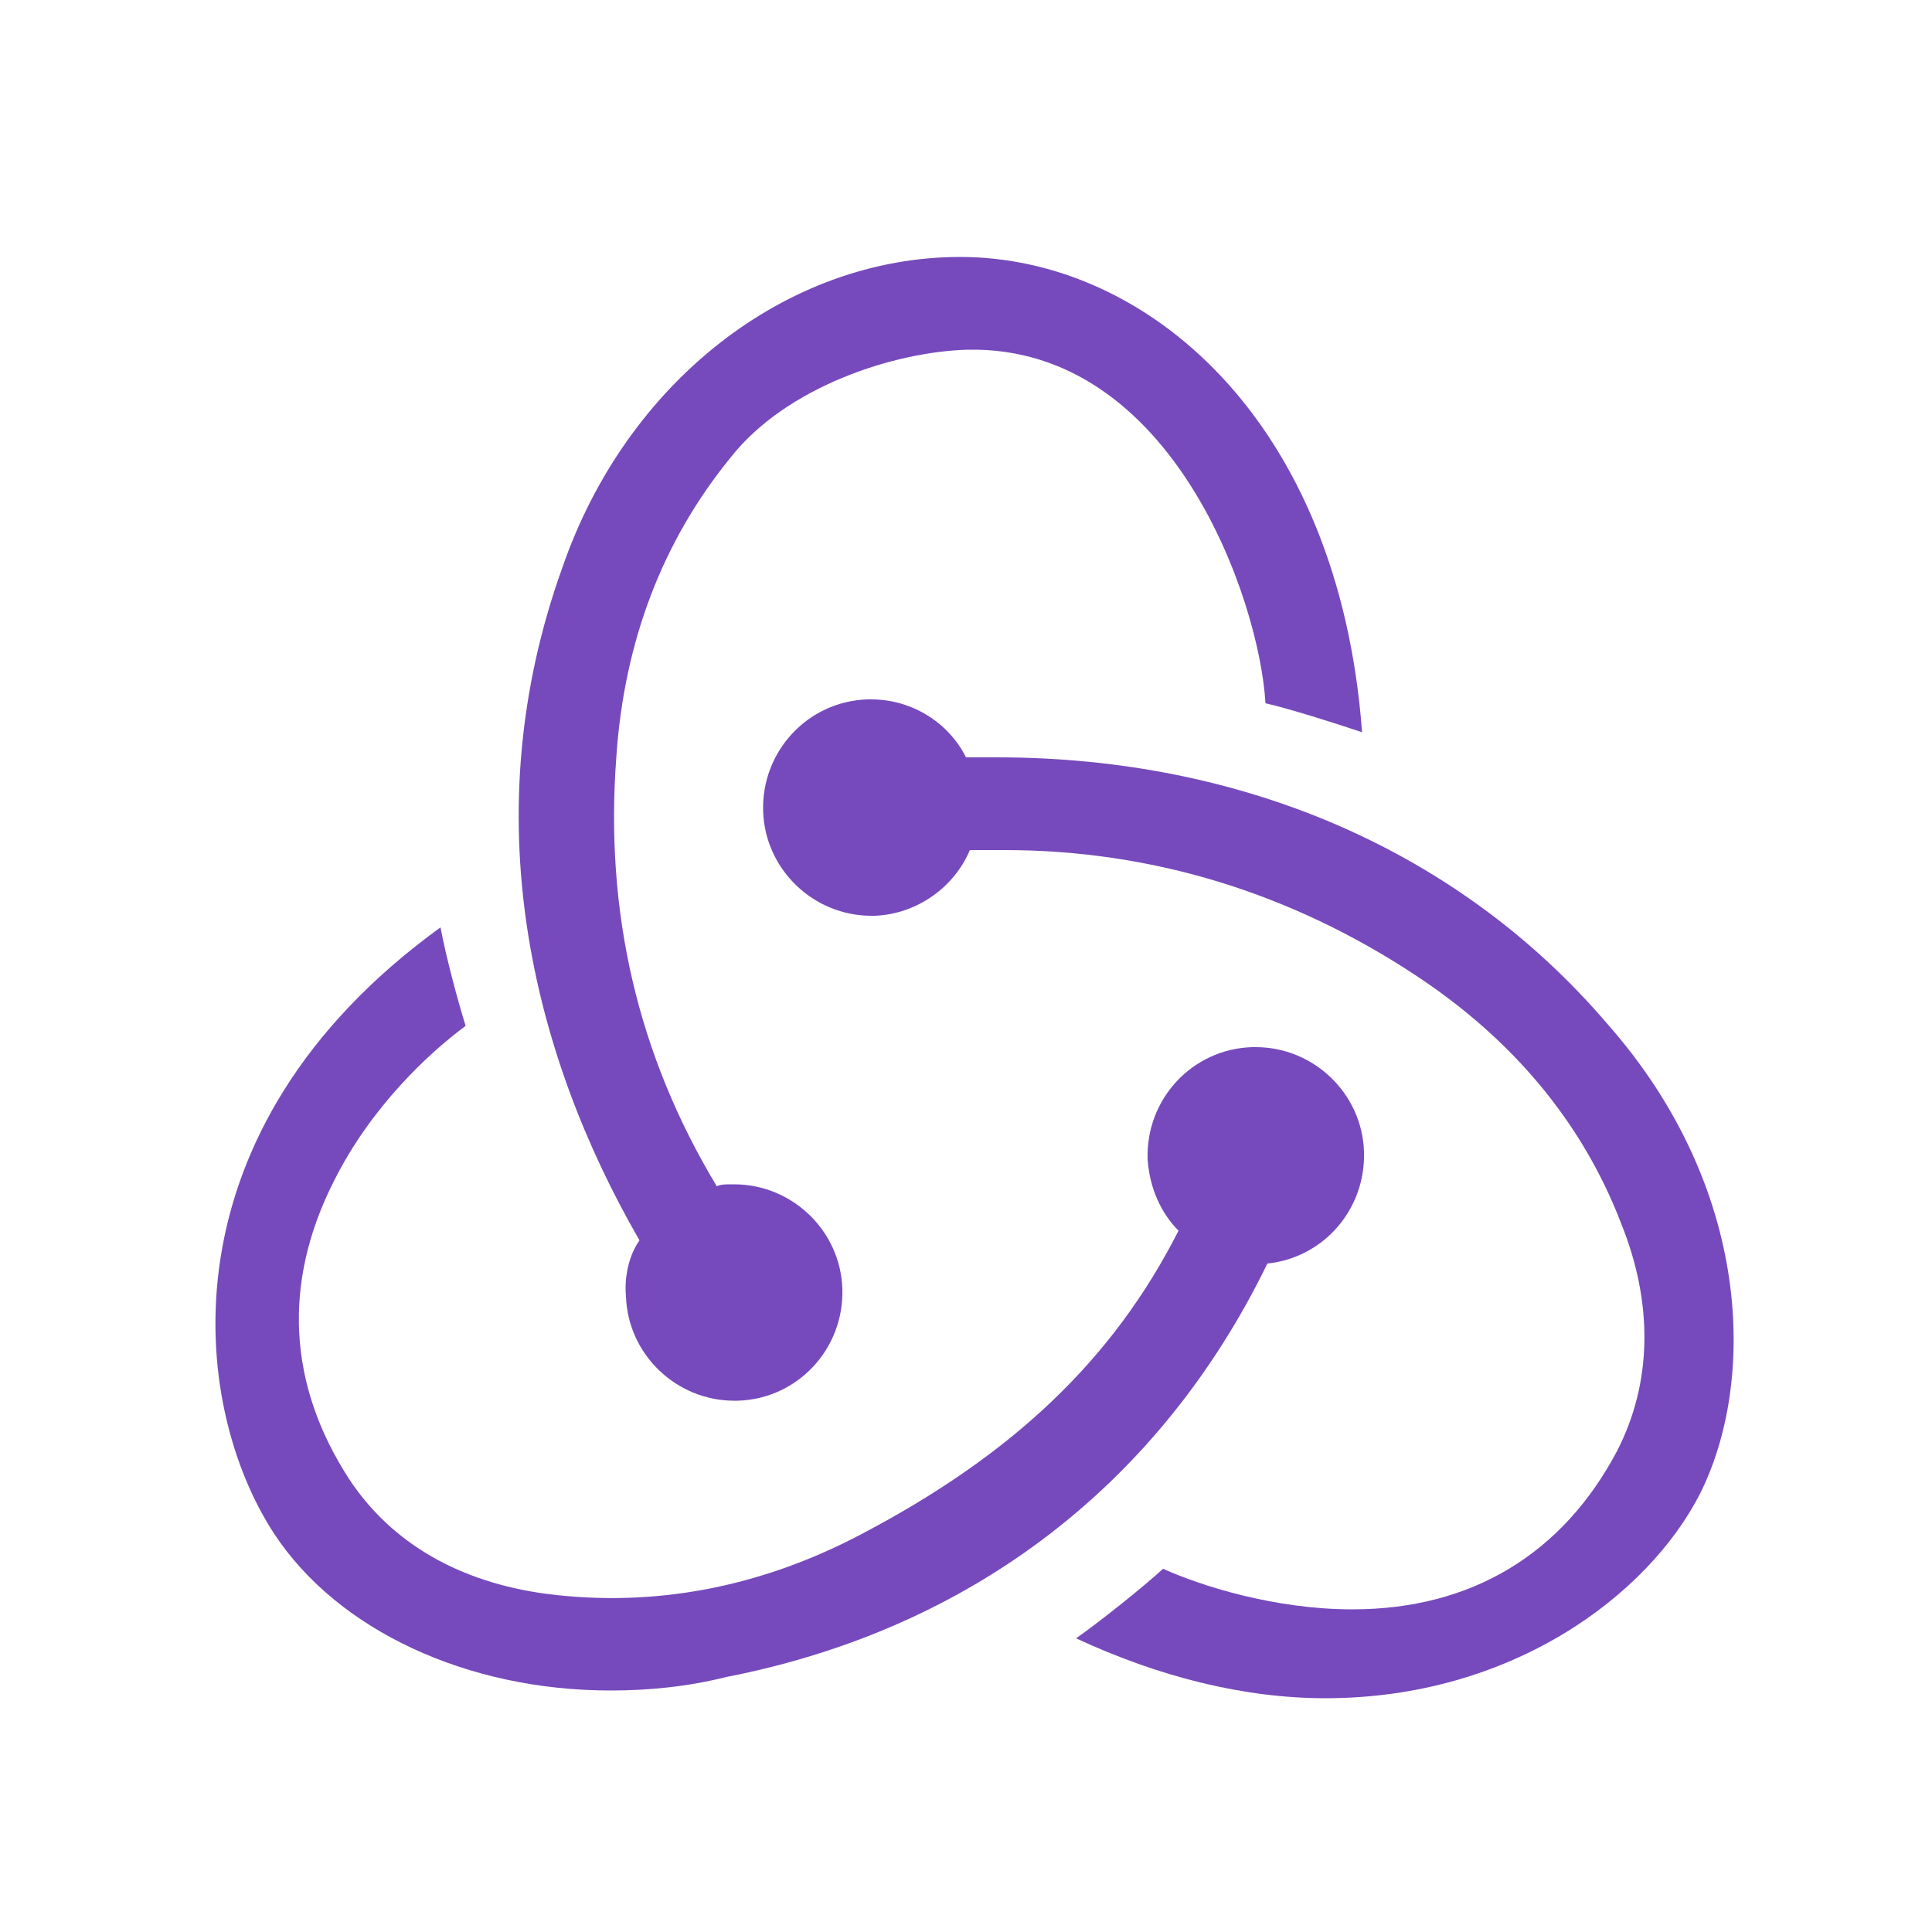
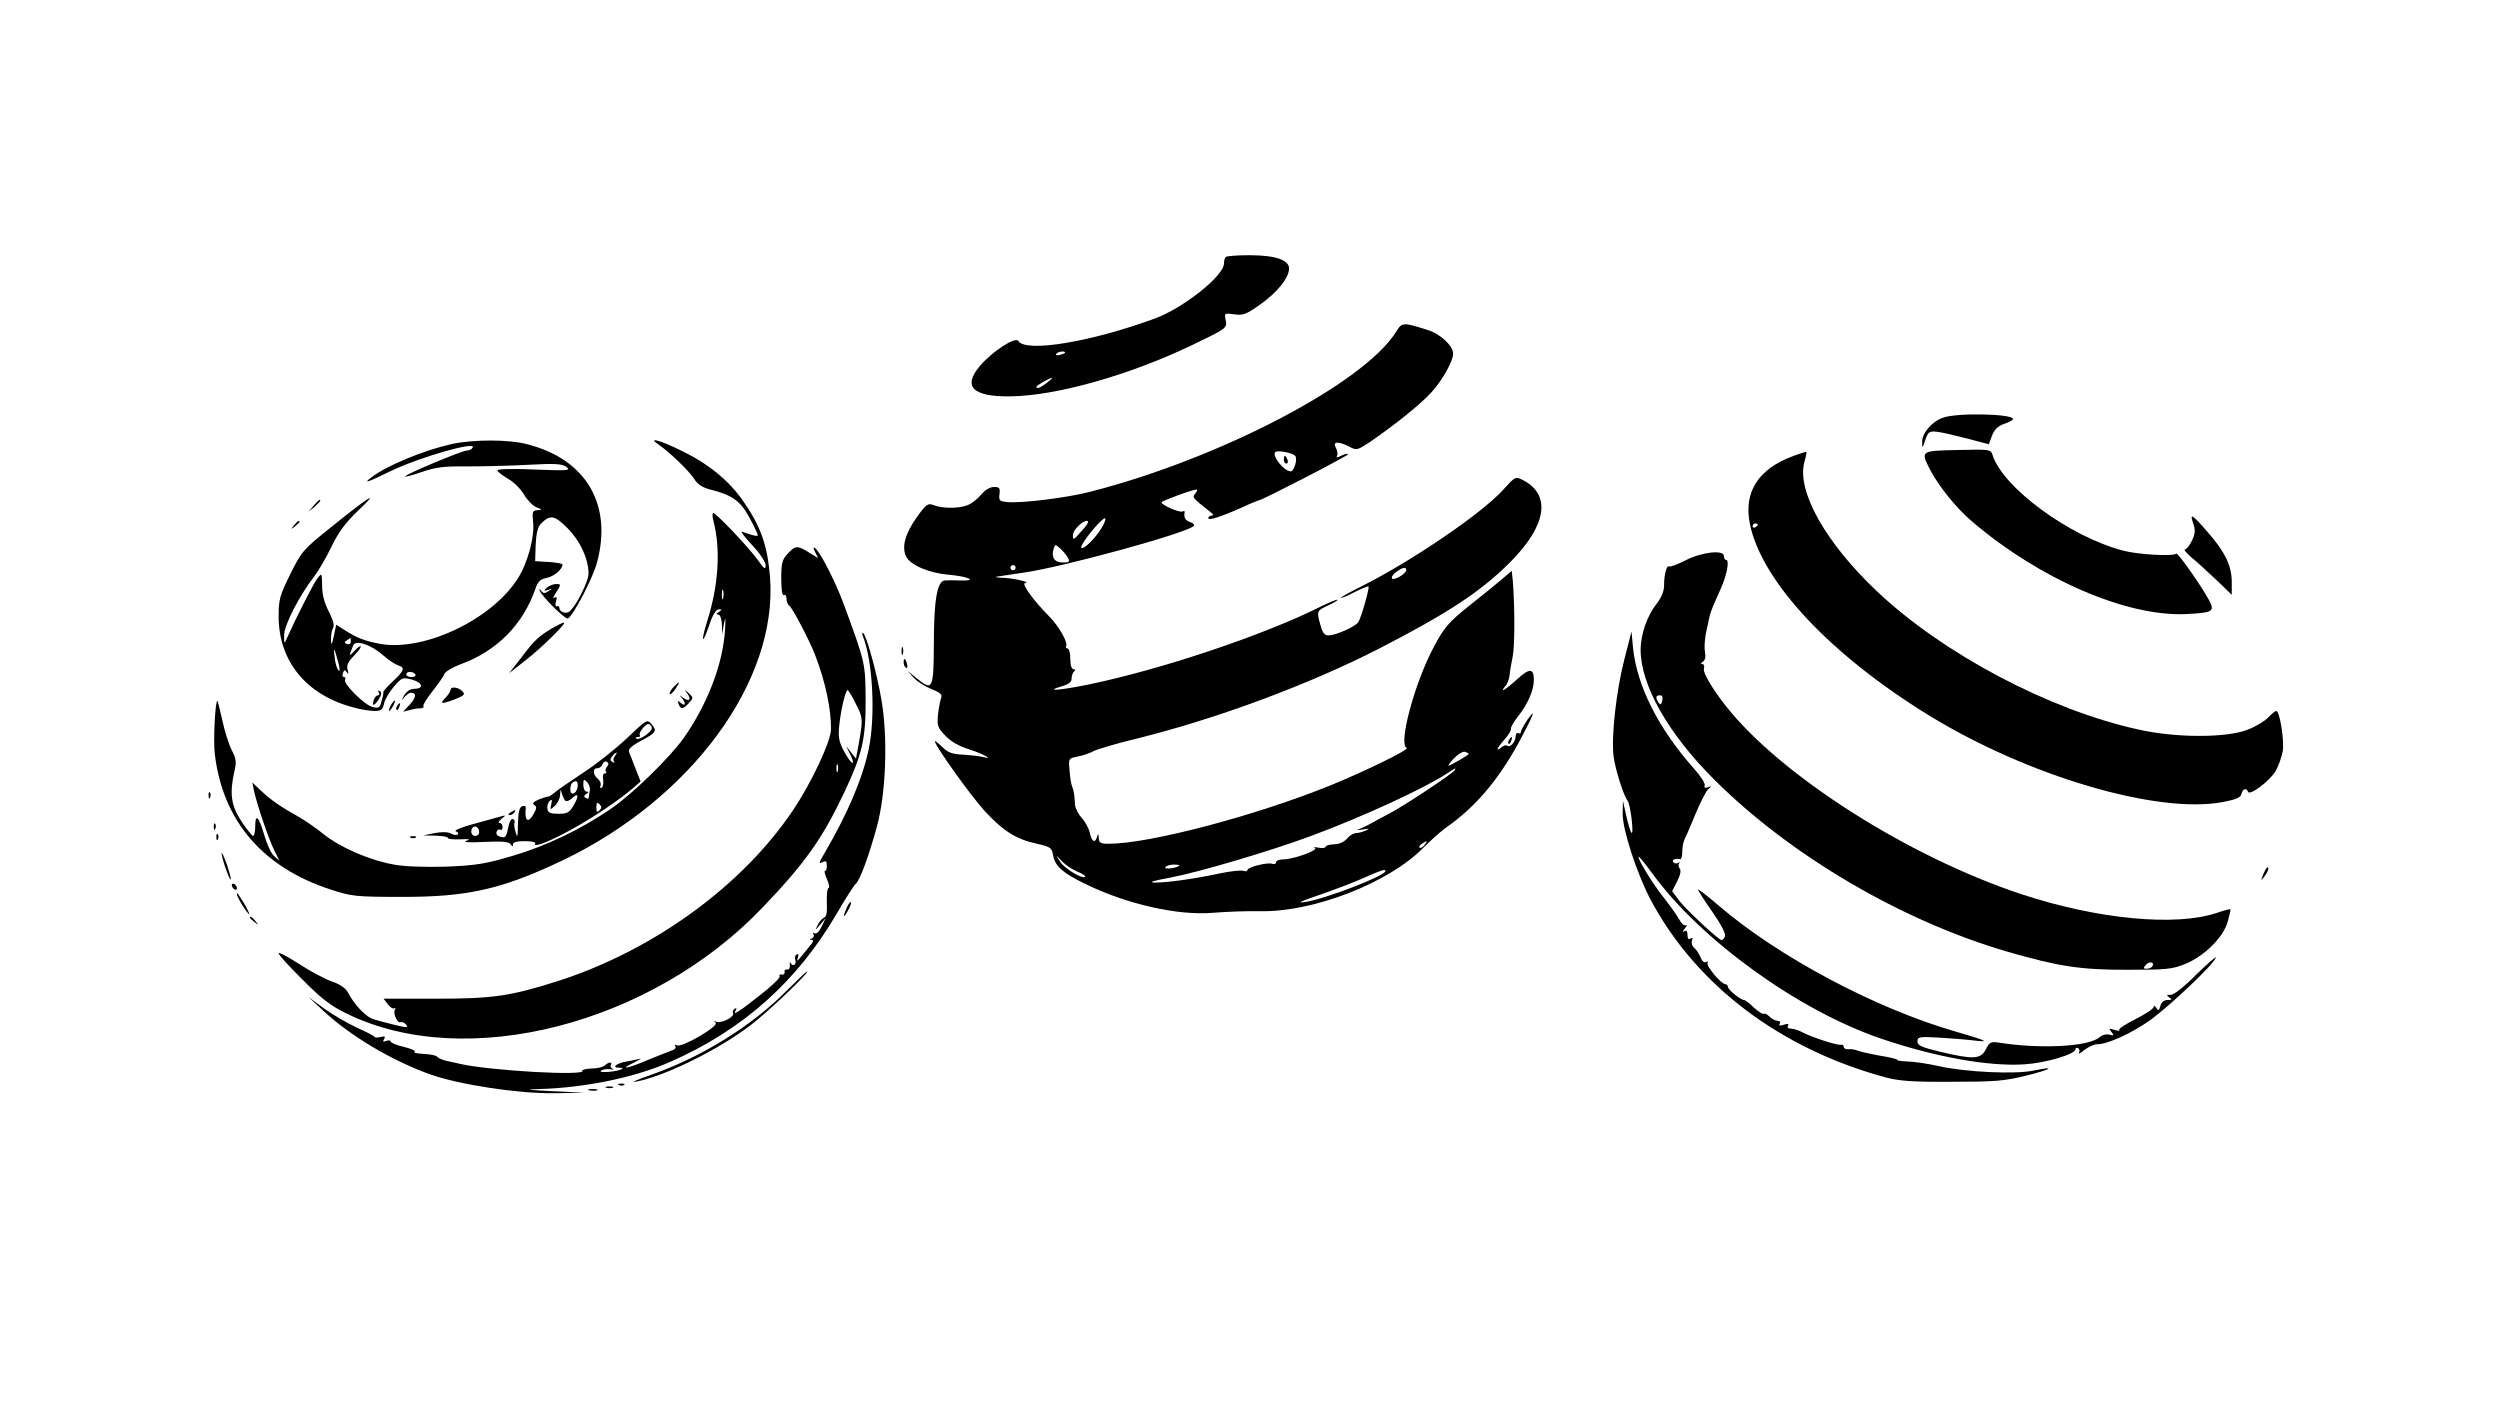
- <svg xmlns="http://www.w3.org/2000/svg" viewBox="0 0 100 100">
-   <g fill="#764ABC">
-     <path d="M65.6 65.4c2.9-.3 5.1-2.8 5-5.8-.1-3-2.6-5.4-5.6-5.4h-.2c-3.1.1-5.5 2.7-5.4 5.8.1 1.5.7 2.8 1.6 3.7-3.4 6.7-8.6 11.6-16.4 15.7-5.3 2.8-10.8 3.8-16.3 3.1-4.5-.6-8-2.6-10.2-5.9-3.2-4.9-3.5-10.2-.8-15.5 1.9-3.8 4.9-6.6 6.8-8-.4-1.3-1-3.5-1.3-5.1-14.5 10.5-13 24.7-8.6 31.4 3.3 5 10 8.1 17.4 8.1 2 0 4-.2 6-.7 12.8-2.5 22.5-10.1 28-21.4z" />
-     <path d="M83.2 53c-7.6-8.9-18.8-13.8-31.6-13.8H50c-.9-1.8-2.8-3-4.9-3h-.2c-3.1.1-5.5 2.7-5.4 5.8.1 3 2.6 5.4 5.6 5.4h.2c2.2-.1 4.1-1.5 4.9-3.4H52c7.6 0 14.8 2.2 21.3 6.5 5 3.3 8.6 7.6 10.6 12.8 1.7 4.2 1.6 8.3-.2 11.8-2.8 5.3-7.5 8.2-13.7 8.2-4 0-7.8-1.2-9.8-2.1-1.1 1-3.1 2.6-4.5 3.6 4.3 2 8.7 3.1 12.9 3.1 9.6 0 16.7-5.3 19.4-10.6 2.9-5.8 2.7-15.8-4.8-24.3z" />
-     <path d="M32.4 67.1c.1 3 2.6 5.4 5.6 5.4h.2c3.1-.1 5.5-2.7 5.4-5.8-.1-3-2.6-5.4-5.6-5.4h-.2c-.2 0-.5 0-.7.1-4.1-6.8-5.8-14.2-5.2-22.2.4-6 2.4-11.2 5.9-15.5 2.9-3.7 8.5-5.5 12.3-5.6 10.6-.2 15.1 13 15.4 18.3 1.3.3 3.5 1 5 1.5-1.2-16.2-11.2-24.6-20.8-24.6-9 0-17.3 6.5-20.6 16.1-4.6 12.8-1.6 25.1 4 34.8-.5.7-.8 1.8-.7 2.9z" />
+ <svg xmlns="http://www.w3.org/2000/svg" version="1.0" width="960pt" height="540pt" viewBox="0 0 960 540" preserveAspectRatio="xMidYMid meet">
+   <g transform="translate(0,540) scale(0.1,-0.1)" fill="#000000" stroke="none">
+     <path d="M4707 4413 c-4 -3 -7 -15 -7 -25 0 -47 -156 -171 -265 -211 -248 -91 -497 -132 -525 -86 -11 17 -99 -40 -146 -95 -69 -80 -30 -120 116 -118 176 2 456 81 698 197 133 64 134 65 129 94 -6 29 -6 29 33 24 33 -5 46 0 98 37 66 46 112 103 112 139 0 33 -53 51 -153 51 -46 0 -87 -3 -90 -7z m-617 -367 c0 -2 -9 -6 -20 -9 -11 -3 -18 -1 -14 4 5 9 34 13 34 5z m-70 -116 c-24 -19 -40 -25 -40 -15 0 5 51 34 60 34 3 0 -6 -8 -20 -19z" />
+     <path d="M5361 4126 c-122 -197 -678 -488 -1177 -615 -90 -23 -262 -44 -315 -39 -31 3 -34 6 -31 31 3 23 0 27 -21 27 -16 0 -35 -12 -50 -30 -14 -17 -38 -35 -52 -40 -33 -13 -96 -13 -129 0 -23 9 -29 5 -66 -47 -44 -62 -58 -112 -41 -149 15 -33 88 -65 165 -71 75 -7 112 -24 46 -22 -25 1 -53 1 -62 0 -29 -2 -42 -74 -42 -243 -1 -177 -4 -183 -68 -131 l-33 27 24 -27 c13 -14 44 -34 68 -43 33 -13 42 -21 37 -33 -3 -9 -9 -38 -12 -64 -4 -44 -2 -51 29 -83 21 -22 53 -40 89 -51 51 -16 101 -42 55 -30 -11 3 -45 7 -75 9 -44 2 -60 8 -82 30 -16 15 -28 25 -28 21 0 -16 135 -205 190 -266 72 -78 122 -110 202 -127 52 -12 57 -15 62 -45 8 -41 35 -66 121 -108 160 -79 358 -124 495 -112 47 4 128 7 180 6 204 -4 493 109 625 243 28 28 66 62 85 76 114 79 202 182 284 332 54 101 68 136 32 85 -14 -21 -26 -42 -26 -48 0 -6 -4 -7 -10 -4 -5 3 -10 -3 -10 -13 0 -21 -23 -46 -33 -35 -4 3 -13 0 -22 -7 -24 -20 -17 -2 13 31 15 17 26 36 24 41 -1 5 11 27 28 48 37 47 60 100 60 139 0 46 -17 46 -65 2 -45 -41 -69 -55 -44 -25 8 9 15 29 16 43 1 14 7 46 12 71 8 40 8 194 0 291 l-4 37 -35 -30 c-19 -16 -76 -63 -127 -103 -81 -65 -97 -84 -136 -157 -75 -139 -139 -379 -105 -390 13 -5 -161 -90 -291 -143 -288 -117 -697 -225 -853 -225 -32 0 -38 3 -39 23 -1 16 -2 18 -6 5 -7 -28 -21 -21 -28 14 -4 17 -18 43 -31 57 -13 14 -25 37 -26 51 -2 41 -5 54 -11 70 -4 8 -8 36 -10 62 -4 46 -4 46 32 53 20 4 47 13 61 21 14 7 90 30 170 49 305 76 656 206 927 345 264 136 387 217 500 329 142 142 161 260 52 317 -30 15 -30 15 -79 -39 -81 -89 -348 -271 -537 -366 -46 -23 -83 -43 -83 -46 0 -3 23 6 51 21 28 14 52 24 54 22 5 -4 -28 -120 -39 -137 -11 -17 -85 -50 -113 -51 -17 0 -24 9 -32 38 -16 55 -15 57 29 77 22 10 38 20 36 22 -2 2 -32 -10 -66 -27 -217 -109 -617 -243 -897 -300 -111 -22 -161 -25 -98 -6 29 8 40 17 40 31 0 11 5 23 10 27 6 5 5 8 -2 8 -8 0 -13 15 -13 40 0 22 -5 40 -11 40 -5 0 -8 4 -5 9 8 13 -28 77 -65 114 -58 58 -108 126 -93 128 27 2 -39 18 -81 20 -27 1 -39 3 -25 5 14 2 59 9 100 15 150 21 624 151 654 179 4 4 -1 11 -13 15 -19 6 -26 17 -22 38 1 5 -3 6 -8 3 -10 -6 -80 24 -81 35 0 5 118 49 134 49 5 0 3 -7 -4 -15 -13 -15 -12 -16 59 -72 11 -8 12 -12 4 -13 -7 0 -13 -4 -13 -10 0 -10 45 4 133 43 31 15 60 26 62 26 15 2 346 173 342 177 -3 3 -15 0 -27 -6 -15 -8 -20 -8 -16 -1 4 6 2 20 -4 31 -14 25 7 27 51 5 28 -15 31 -14 77 16 102 70 201 150 240 194 43 48 82 119 82 147 0 30 -49 76 -98 91 -95 30 -98 30 -121 -7z m-388 -476 c11 -10 -3 -60 -17 -60 -26 1 -73 60 -59 74 8 8 64 -2 76 -14z m-737 -267 c-22 -43 -79 -100 -84 -85 -4 12 76 111 91 112 4 0 1 -12 -7 -27z m-79 -18 c-35 -40 -37 -41 -37 -20 0 19 35 55 54 55 9 0 3 -13 -17 -35z m-56 -107 c8 -15 5 -18 -20 -18 -32 0 -45 20 -35 52 6 19 6 19 26 1 11 -10 24 -26 29 -35z m-201 -38 c0 -5 -4 -10 -10 -10 -5 0 -10 5 -10 10 0 6 5 10 10 10 6 0 10 -4 10 -10z m1500 -9 c0 -14 -48 -42 -55 -32 -3 5 5 17 17 25 25 18 38 20 38 7z m240 -706 c0 -4 -70 -45 -77 -45 -4 0 6 13 21 29 16 16 35 27 42 24 8 -3 14 -6 14 -8z m-54 -63 c-8 -13 -194 -136 -251 -166 -27 -14 -57 -30 -65 -35 -8 -5 -26 -14 -40 -20 -24 -10 -24 -10 5 -6 24 4 26 4 10 -4 -11 -5 -28 -10 -38 -10 -11 -1 -26 -10 -35 -22 -11 -12 -30 -21 -50 -21 -17 -1 -32 -5 -32 -10 0 -4 -12 -6 -27 -3 -16 3 -22 2 -14 -1 17 -8 -82 -44 -121 -44 -15 0 -28 -5 -28 -11 0 -6 -6 -9 -14 -6 -18 7 -96 -13 -96 -24 0 -5 -7 -6 -15 -3 -8 3 -47 -1 -87 -9 -101 -22 -210 -37 -255 -36 -25 1 -4 7 61 19 111 21 381 101 538 159 198 73 438 184 523 240 35 23 38 24 31 13z m-116 -287 c-7 -9 -15 -13 -19 -10 -3 3 1 10 9 15 21 14 24 12 10 -5z m-1333 -102 c20 -8 33 -17 30 -20 -10 -10 -80 32 -96 58 l-15 24 24 -24 c12 -13 38 -30 57 -38z m392 23 c-12 -10 -60 -16 -54 -6 3 5 18 10 32 10 15 0 24 -2 22 -4z m791 -21 c0 -18 -233 -108 -310 -119 -32 -5 -16 3 55 27 55 19 132 48 170 65 70 31 85 36 85 27z" />
+     <path d="M4930 3635 c0 -8 4 -15 10 -15 5 0 7 7 4 15 -4 8 -8 15 -10 15 -2 0 -4 -7 -4 -15z" />
+     <path d="M7461 3796 c-43 -15 -81 -60 -80 -94 0 -25 1 -25 12 8 11 32 15 35 45 32 18 -2 70 -14 116 -26 l83 -22 12 32 c9 24 22 37 46 46 19 6 35 15 35 19 0 20 -215 25 -269 5z" />
+     <path d="M1735 3695 c-108 -24 -251 -83 -310 -129 -32 -24 -14 -19 71 23 113 55 336 119 319 92 -3 -6 -13 -11 -22 -11 -18 0 -231 -89 -237 -99 -3 -4 25 3 62 16 55 19 86 23 172 22 58 0 164 2 235 6 108 6 133 4 150 -8 18 -14 6 -15 -123 -10 -81 4 -142 2 -142 -3 0 -5 18 -19 40 -32 22 -12 50 -40 62 -61 12 -21 34 -43 48 -49 23 -9 23 -10 4 -11 -19 -1 -21 -6 -17 -44 7 -58 -21 -160 -59 -219 -100 -157 -357 -279 -525 -251 -62 11 -95 24 -145 57 l-27 17 -9 -43 c-8 -37 -10 -39 -11 -13 0 17 3 36 8 44 6 9 0 30 -16 62 -17 32 -26 65 -26 99 -1 51 -1 51 -19 28 -15 -20 -84 -156 -116 -228 -10 -24 -11 -24 -11 10 -1 37 57 151 116 227 16 21 46 72 66 114 28 58 54 92 104 140 85 80 42 54 -104 -64 -109 -87 -114 -93 -158 -181 -41 -83 -45 -98 -45 -163 0 -172 106 -301 285 -349 28 -8 64 -14 82 -14 27 0 32 4 38 29 3 16 21 45 38 65 31 35 33 36 70 26 41 -12 46 -35 7 -35 -14 0 -29 -10 -38 -25 -12 -22 -12 -23 1 -7 8 9 19 17 25 17 22 0 21 -18 -4 -45 l-26 -28 24 6 c13 4 31 7 41 7 10 0 16 4 13 8 -3 5 13 30 35 58 21 27 42 56 45 65 3 10 31 26 62 38 140 51 240 152 288 290 9 28 19 37 44 42 28 6 59 32 60 51 0 4 -24 8 -52 10 l-53 3 2 63 c2 44 8 68 20 81 36 36 52 33 102 -17 49 -49 81 -118 81 -175 0 -29 -48 -125 -73 -145 -13 -11 -39 -2 -39 14 0 5 -4 8 -10 6 -5 -1 -7 7 -3 19 5 16 4 19 -6 14 -7 -5 -5 2 4 16 9 13 17 27 17 31 0 12 -38 4 -53 -11 -9 -10 -8 -11 8 -6 19 6 19 6 1 -5 -14 -10 -20 -9 -28 1 -5 8 -8 9 -6 2 6 -21 99 -113 109 -108 22 14 94 152 111 213 61 223 -40 398 -267 456 -71 19 -207 19 -290 1z m-388 -759 c0 -8 -6 -12 -15 -9 -11 5 -11 7 0 14 7 5 13 9 14 9 0 0 1 -6 1 -14z m124 -52 c20 -18 46 -35 58 -39 28 -8 23 -21 -21 -62 -21 -19 -37 -38 -36 -41 1 -4 -2 -20 -7 -35 -6 -25 -11 -28 -34 -22 -31 7 -115 91 -106 105 3 6 2 10 -4 10 -6 0 -8 7 -4 16 5 13 8 13 15 2 6 -9 7 -6 3 10 -5 17 1 30 24 54 17 17 29 34 26 36 -2 3 -14 -6 -25 -19 -12 -13 -19 -17 -16 -9 3 8 9 22 12 31 8 24 68 4 115 -37z m-172 -28 c7 -26 7 -36 0 -29 -5 5 -12 27 -14 49 -6 44 -1 37 14 -20z m296 -46 c3 -5 -3 -10 -14 -10 -12 0 -21 5 -21 10 0 6 6 10 14 10 8 0 18 -4 21 -10z" />
+     <path d="M1454 2742 c4 -7 3 -12 -2 -12 -6 0 -13 -7 -16 -16 -10 -27 0 -27 18 0 11 18 13 27 4 32 -7 4 -8 3 -4 -4z" />
+     <path d="M2530 3692 c42 -29 120 -104 137 -133 12 -19 30 -31 61 -39 84 -21 116 -44 150 -108 18 -33 32 -63 32 -67 0 -6 -18 -2 -60 13 -8 3 9 -20 38 -51 30 -32 52 -65 52 -78 0 -18 -6 -14 -31 22 -34 47 -159 179 -170 179 -4 0 -4 -15 1 -32 28 -109 19 -246 -24 -382 -27 -86 -19 -96 9 -12 12 36 25 56 35 56 13 0 13 -1 0 -10 -10 -6 -11 -10 -2 -10 7 0 13 -15 14 -37 l1 -38 7 40 c6 30 7 24 4 -25 -8 -130 -68 -286 -160 -416 -54 -75 -199 -217 -280 -271 -116 -79 -246 -141 -374 -179 -108 -32 -142 -37 -257 -42 -79 -2 -159 0 -200 8 -92 16 -205 65 -268 115 -28 23 -74 55 -101 70 -66 37 -103 62 -142 99 l-33 31 6 -30 c12 -56 58 -190 78 -230 l20 -40 -21 18 c-11 10 -28 47 -38 83 -21 71 -34 82 -34 29 0 -19 -4 -35 -8 -35 -4 0 -24 25 -45 56 -40 62 -46 106 -27 192 9 36 7 49 -11 83 -11 23 -27 73 -35 112 -9 40 -17 73 -19 75 -8 9 -17 -154 -10 -205 31 -256 184 -434 445 -519 80 -26 96 -28 270 -28 254 -1 387 29 620 140 495 237 827 689 797 1087 -10 123 -35 195 -104 294 -55 79 -134 143 -238 193 -83 41 -131 53 -85 22z m247 -589 c-3 -10 -5 -4 -5 12 0 17 2 24 5 18 2 -7 2 -21 0 -30z" />
+     <path d="M7518 3672 c-144 -3 -143 -3 -107 -75 33 -63 100 -147 161 -199 260 -222 595 -367 823 -356 102 5 110 10 89 51 -28 53 -121 186 -127 181 -11 -11 -144 -4 -202 11 -207 53 -466 244 -504 369 -6 20 -12 21 -133 18z" />
+     <path d="M6886 3649 c-135 -50 -192 -139 -166 -263 46 -220 309 -501 687 -733 379 -233 878 -380 1128 -333 51 10 69 17 72 31 6 21 19 25 25 9 6 -18 85 42 107 80 11 20 23 54 27 77 6 41 -12 153 -25 153 -4 0 -18 -11 -31 -25 -13 -14 -48 -35 -79 -47 -82 -32 -276 -32 -421 1 -341 75 -746 289 -1000 528 -199 187 -312 388 -281 499 6 21 9 39 8 39 -1 1 -24 -6 -51 -16z m-136 -263 c0 -3 -4 -8 -10 -11 -5 -3 -10 -1 -10 4 0 6 5 11 10 11 6 0 10 -2 10 -4z" />
+     <path d="M1204 3458 l-19 -23 23 19 c12 11 22 21 22 23 0 8 -8 2 -26 -19z" />
+     <path d="M8422 3390 c9 -26 8 -39 -5 -66 -9 -19 -21 -34 -27 -34 -6 0 6 -14 27 -32 21 -17 64 -57 96 -87 l57 -55 0 49 c0 62 -26 116 -92 191 -60 70 -71 76 -56 34z" />
+     <path d="M1129 3383 c-13 -16 -12 -17 4 -4 9 7 17 15 17 17 0 8 -8 3 -21 -13z" />
+     <path d="M3025 3274 c-22 -23 -25 -37 -25 -96 0 -44 4 -67 10 -63 6 3 10 -3 10 -14 0 -11 5 -23 10 -26 12 -7 76 -130 98 -185 41 -105 64 -212 63 -290 0 -46 -74 -204 -145 -310 -195 -291 -537 -540 -906 -658 -180 -57 -246 -67 -466 -67 l-201 0 16 -21 c9 -12 20 -19 25 -16 5 3 6 0 2 -6 -8 -14 12 -55 23 -47 5 2 14 -2 20 -9 11 -13 4 -13 -46 -1 -32 8 -70 18 -84 23 -28 11 -71 58 -93 101 -9 17 -31 32 -64 43 -27 10 -84 40 -126 68 -42 27 -76 45 -76 39 0 -6 42 -52 93 -102 71 -72 109 -101 170 -130 456 -223 1168 -41 1597 410 160 167 228 263 310 436 71 150 85 208 84 362 -1 139 -1 139 -84 365 -32 87 -92 204 -111 216 -7 4 -6 -2 1 -16 l12 -23 -35 21 c-44 28 -53 28 -82 -4z m260 -574 c29 -56 29 -60 14 -148 l-12 -65 -19 24 -19 24 16 -32 c24 -50 3 -39 -24 12 -20 38 -23 54 -18 102 6 58 24 133 32 133 3 0 16 -22 30 -50z m-68 -262 c-3 -7 -5 -2 -5 12 0 14 2 19 5 13 2 -7 2 -19 0 -25z" />
+     <path d="M6472 3248 c-30 -15 -58 -26 -62 -23 -10 6 -20 -30 -20 -74 0 -21 -10 -46 -29 -70 -36 -45 -61 -118 -61 -176 0 -136 106 -323 284 -500 292 -291 720 -542 1126 -660 199 -57 278 -69 460 -69 147 0 171 2 220 22 73 29 146 101 164 161 7 25 12 47 11 49 -2 2 -25 -4 -51 -13 -159 -54 -459 -25 -751 71 -435 144 -925 456 -1135 722 -52 66 -89 128 -85 144 3 10 0 18 -6 18 -7 0 -7 4 2 9 9 6 12 19 8 37 -3 16 -1 49 4 74 6 25 11 52 13 60 4 20 14 43 44 110 24 54 34 110 20 110 -5 0 -8 7 -8 15 0 25 -87 15 -148 -17z m-89 -539 c-4 -16 -8 -17 -14 -7 -13 19 -11 28 5 28 9 0 12 -7 9 -21z m1882 -1020 c-4 -5 -13 -9 -22 -9 -13 0 -13 3 -3 15 13 15 35 11 25 -6z" />
+     <path d="M2119 2987 c-52 -32 -66 -44 -117 -112 l-47 -60 60 47 c65 50 165 149 150 147 -6 0 -26 -11 -46 -22z" />
+     <path d="M3315 2953 c37 -97 47 -305 21 -429 -24 -115 -82 -250 -171 -402 -20 -34 -22 -41 -8 -33 15 7 18 5 18 -14 0 -13 -3 -21 -7 -19 -4 3 -1 -11 7 -31 9 -19 11 -35 7 -35 -5 0 -8 -24 -7 -54 2 -38 -1 -56 -11 -60 -7 -3 -18 -15 -24 -28 -11 -22 -10 -22 10 2 l21 25 -16 -33 c-9 -19 -20 -30 -27 -26 -6 4 -8 3 -4 -4 3 -5 0 -13 -6 -15 -10 -4 -10 -6 -1 -6 8 -1 6 -9 -7 -23 -10 -13 -26 -32 -35 -43 -14 -17 -16 -18 -11 -2 4 11 2 16 -5 12 -6 -4 -8 -13 -5 -21 7 -17 -10 -28 -18 -12 -3 7 -4 4 -3 -7 1 -12 -3 -19 -10 -18 -7 2 -12 -3 -10 -10 1 -6 -4 -11 -11 -9 -8 1 -11 -2 -8 -7 3 -5 -30 -37 -75 -72 -83 -66 -108 -81 -94 -59 5 9 4 11 -4 6 -6 -4 -9 -11 -6 -16 8 -13 -42 -40 -62 -34 -12 4 -14 3 -5 -3 16 -12 -131 -98 -149 -87 -7 4 -9 3 -6 -3 4 -6 -1 -13 -11 -16 -9 -3 -50 -19 -91 -36 -82 -35 -118 -41 -56 -11 22 11 31 18 20 14 -11 -3 -35 -8 -53 -11 -35 -6 -54 -23 -26 -23 33 0 5 -12 -38 -16 -26 -2 -38 0 -29 5 7 5 23 7 35 5 11 -2 15 -2 8 2 -6 3 -10 10 -6 15 7 13 -10 11 -23 -2 -6 -6 -29 -12 -51 -12 -22 -1 -38 -5 -36 -9 13 -20 -347 0 -466 26 -14 3 -38 9 -55 12 -16 4 -33 11 -36 16 -3 5 -27 10 -52 11 -25 1 -41 5 -35 8 6 4 -13 12 -41 19 -28 6 -51 16 -51 21 0 4 -7 5 -17 2 -12 -5 -14 -3 -8 7 6 10 3 12 -13 8 -12 -3 -22 -3 -24 1 -2 3 -32 19 -68 35 -36 17 -92 49 -125 73 l-60 44 55 -51 c104 -97 261 -191 410 -245 112 -40 340 -75 480 -73 l115 2 -125 6 c-98 5 -109 6 -50 8 177 5 367 44 505 105 279 123 487 309 640 572 32 55 64 105 71 111 16 13 50 106 81 219 35 126 43 340 18 486 -17 102 -60 259 -72 259 -3 0 -2 -8 2 -17z" />
+     <path d="M6238 2870 c-32 -124 -51 -299 -42 -373 6 -50 38 -151 54 -172 11 -13 25 -132 15 -123 -4 4 -13 33 -20 65 l-13 58 -1 -49 c-1 -61 55 -233 110 -336 176 -326 497 -568 899 -677 52 -14 104 -18 255 -17 164 0 203 3 283 23 99 24 122 39 31 20 -70 -15 -261 -6 -364 17 -44 10 -99 18 -122 18 -23 1 -39 3 -37 6 3 2 -27 10 -66 16 -39 7 -79 16 -88 20 -9 4 -25 6 -34 5 -10 -1 -18 3 -18 9 0 6 -6 10 -12 8 -15 -2 -108 28 -147 48 -14 8 -34 14 -44 14 -11 0 -15 5 -11 11 4 8 -1 9 -16 4 -15 -5 -20 -4 -16 4 4 6 1 11 -8 11 -8 0 -22 7 -31 16 -9 9 -18 14 -22 11 -3 -3 -19 7 -37 23 -17 17 -35 30 -39 30 -13 0 -62 40 -62 51 0 5 -4 9 -10 10 -17 1 -75 71 -68 82 3 6 1 7 -5 3 -7 -4 -16 2 -21 16 -5 13 -16 30 -24 37 -9 7 -13 20 -10 28 4 11 2 14 -5 9 -8 -5 -12 0 -12 14 0 14 -4 19 -12 14 -8 -5 -7 0 2 11 8 10 10 16 4 12 -6 -3 -17 6 -25 21 -8 15 -35 53 -60 85 -43 53 -106 157 -96 157 3 0 27 -30 54 -67 187 -255 560 -524 878 -632 210 -71 413 -107 550 -98 80 5 195 39 195 58 0 6 5 7 10 4 6 -4 7 -12 3 -18 -4 -6 6 -2 21 11 16 12 37 22 48 22 42 0 134 42 208 95 76 56 242 213 249 238 2 6 -32 -23 -75 -65 -46 -47 -86 -78 -98 -78 -17 0 -18 -2 -6 -10 12 -8 11 -10 -6 -10 -14 0 -24 -8 -28 -22 -5 -19 -8 -21 -16 -8 -6 9 -10 10 -10 3 0 -6 -31 -27 -69 -46 -38 -19 -67 -38 -63 -42 4 -4 -4 -4 -18 0 -22 7 -23 6 -12 -8 11 -13 10 -15 -8 -10 -12 3 -28 -1 -38 -10 -40 -36 -225 -46 -384 -21 -33 5 -38 3 -52 -25 -20 -39 -48 -40 -175 -10 -75 18 -89 25 -88 41 1 17 8 18 92 13 49 -3 108 -8 130 -11 59 -7 41 1 -76 35 -306 88 -681 287 -911 485 -43 37 -78 64 -78 60 0 -3 25 -42 55 -85 33 -47 52 -84 49 -94 -3 -8 -9 -15 -13 -15 -11 0 -136 116 -164 153 l-26 35 19 37 c13 26 16 42 10 50 -5 7 -6 16 -2 20 4 5 2 5 -5 1 -6 -3 -14 -2 -18 4 -6 9 7 14 28 11 4 0 7 13 7 29 0 17 4 38 9 48 5 9 24 53 42 97 18 44 40 86 48 94 14 12 14 13 -1 8 -11 -4 -15 -2 -12 7 3 7 -15 35 -39 62 -138 155 -220 317 -236 464 l-6 65 -27 -105z" />
+     <path d="M3462 2900 c0 -14 2 -19 5 -12 2 6 2 18 0 25 -3 6 -5 1 -5 -13z" />
+     <path d="M3470 2856 c0 -8 4 -17 9 -20 5 -4 7 3 4 14 -6 23 -13 26 -13 6z" />
+     <path d="M2585 2760 c-10 -11 -16 -22 -13 -25 3 -3 13 6 22 20 20 30 16 32 -9 5z" />
+     <path d="M1730 2750 c0 -5 -9 -19 -20 -30 -24 -24 -14 -25 40 -4 34 14 37 18 25 30 -16 16 -45 19 -45 4z" />
+     <path d="M2639 2737 c18 -23 7 -34 -16 -16 -15 11 -16 11 -5 -1 17 -20 15 -35 -3 -20 -13 11 -14 10 -9 -4 8 -21 17 -20 39 4 18 20 18 21 0 38 -18 16 -18 16 -6 -1z" />
+     <path d="M1500 2690 c-6 -11 -8 -20 -6 -20 3 0 10 9 16 20 6 11 8 20 6 20 -3 0 -10 -9 -16 -20z" />
+     <path d="M1525 2689 c-4 -6 -5 -12 -2 -15 2 -3 7 2 10 11 7 17 1 20 -8 4z" />
+     <path d="M2407 2565 c-43 -41 -119 -101 -170 -134 -50 -33 -100 -67 -109 -76 -10 -8 -20 -15 -23 -14 -3 1 -19 -5 -36 -11 -21 -9 -26 -15 -18 -21 11 -6 10 -13 -1 -33 -21 -40 -37 -29 -31 21 1 8 -5 10 -14 7 -11 -5 -15 -22 -16 -68 -1 -51 -2 -56 -9 -32 -5 16 -7 33 -4 37 2 4 0 10 -6 14 -5 3 -12 -7 -16 -22 -10 -49 -12 -52 -33 -46 -12 3 -17 11 -14 19 3 8 9 11 14 8 5 -3 9 2 9 10 0 9 -5 16 -12 16 -6 0 -3 7 8 16 18 14 18 15 -6 8 -14 -4 -61 -17 -105 -29 -44 -12 -73 -24 -65 -27 8 -3 12 -8 8 -12 -3 -4 -15 -3 -26 3 -12 7 -35 7 -63 2 l-44 -9 48 -1 c26 -1 47 -4 47 -9 0 -4 21 -6 48 -5 36 2 41 0 22 -6 -15 -5 11 -7 69 -4 70 3 96 1 102 -9 7 -10 9 -10 9 0 0 8 16 12 46 12 25 0 43 -4 39 -9 -10 -18 55 7 138 53 84 46 179 110 236 158 l31 27 -19 48 c-10 26 -21 55 -25 64 -5 11 6 23 43 43 62 33 65 39 43 65 -17 20 -18 19 -95 -54z m96 42 c5 -15 -50 -53 -60 -43 -4 3 0 6 7 6 7 0 10 3 7 7 -7 7 21 43 33 43 5 0 10 -6 13 -13z m-142 -110 c-6 -8 -7 -18 -3 -22 4 -5 1 -5 -6 -1 -10 6 -10 11 -1 22 6 8 14 14 16 14 3 0 0 -6 -6 -13z m-30 -41 c-6 -7 -8 -16 -4 -19 3 -4 1 -7 -5 -7 -6 0 -9 -11 -6 -24 2 -14 0 -27 -6 -31 -5 -3 -7 0 -4 8 3 8 -2 20 -11 27 -19 16 -20 40 -1 40 8 0 17 7 20 16 3 8 11 12 16 9 8 -5 8 -11 1 -19z m-66 -92 c-2 -10 -4 -23 -4 -27 -1 -5 -6 -5 -12 -1 -8 4 -7 9 2 15 10 6 11 9 2 9 -7 0 -13 12 -13 26 0 22 2 24 14 11 8 -8 13 -23 11 -33z m-47 14 c-4 -27 -28 -36 -28 -10 0 20 8 32 22 32 5 0 8 -10 6 -22z m-48 -52 c5 -5 16 -1 26 8 25 25 29 11 7 -26 -16 -28 -25 -33 -58 -33 -31 0 -41 4 -43 19 -2 10 2 23 8 30 10 8 11 6 7 -12 -5 -23 -5 -23 14 -6 10 9 20 29 20 43 1 21 2 22 6 6 3 -11 9 -24 13 -29z m132 -38 c-9 -9 -12 -7 -12 12 0 19 3 21 12 12 9 -9 9 -15 0 -24z m-462 -84 c0 -8 -7 -14 -15 -14 -15 0 -21 21 -9 33 10 9 24 -2 24 -19z" />
+     <path d="M5795 2559 c-4 -6 -5 -12 -2 -15 2 -3 7 2 10 11 7 17 1 20 -8 4z" />
+     <path d="M801 2344 c0 -11 3 -14 6 -6 3 7 2 16 -1 19 -3 4 -6 -2 -5 -13z" />
+     <path d="M1960 2280 c-9 -6 -10 -10 -3 -10 6 0 15 5 18 10 8 12 4 12 -15 0z" />
+     <path d="M821 2224 c0 -11 3 -14 6 -6 3 7 2 16 -1 19 -3 4 -6 -2 -5 -13z" />
+     <path d="M831 2184 c0 -11 3 -14 6 -6 3 7 2 16 -1 19 -3 4 -6 -2 -5 -13z" />
+     <path d="M1578 2183 c7 -3 16 -2 19 1 4 3 -2 6 -13 5 -11 0 -14 -3 -6 -6z" />
+     <path d="M851 2124 c-1 -15 30 -106 35 -101 2 2 -5 28 -15 58 -11 30 -20 49 -20 43z" />
+     <path d="M8691 2043 c-10 -26 -10 -27 4 -9 8 11 15 23 15 28 0 15 -7 8 -19 -19z" />
+     <path d="M890 2001 c0 -5 5 -13 10 -16 6 -3 10 -2 10 4 0 5 -4 13 -10 16 -5 3 -10 2 -10 -4z" />
+     <path d="M910 1965 c0 -10 40 -75 47 -75 2 0 -6 17 -18 38 -28 45 -29 47 -29 37z" />
+     <path d="M3252 1915 c-17 -37 -14 -45 4 -12 9 16 14 31 11 33 -2 2 -9 -7 -15 -21z" />
+     <path d="M960 1876 c0 -2 8 -10 18 -17 15 -13 16 -12 3 4 -13 16 -21 21 -21 13z" />
+     <path d="M3020 1595 c-135 -136 -324 -253 -519 -322 -53 -18 -80 -31 -61 -27 109 20 310 118 438 214 67 50 235 210 221 210 -2 0 -38 -34 -79 -75z" />
+     <path d="M2378 1233 c7 -3 16 -2 19 1 4 3 -2 6 -13 5 -11 0 -14 -3 -6 -6z" />
+     <path d="M2328 1223 c6 -2 18 -2 25 0 6 3 1 5 -13 5 -14 0 -19 -2 -12 -5z" />
+     <path d="M2263 1213 c9 -2 23 -2 30 0 6 3 -1 5 -18 5 -16 0 -22 -2 -12 -5z" />
  </g>
</svg>
